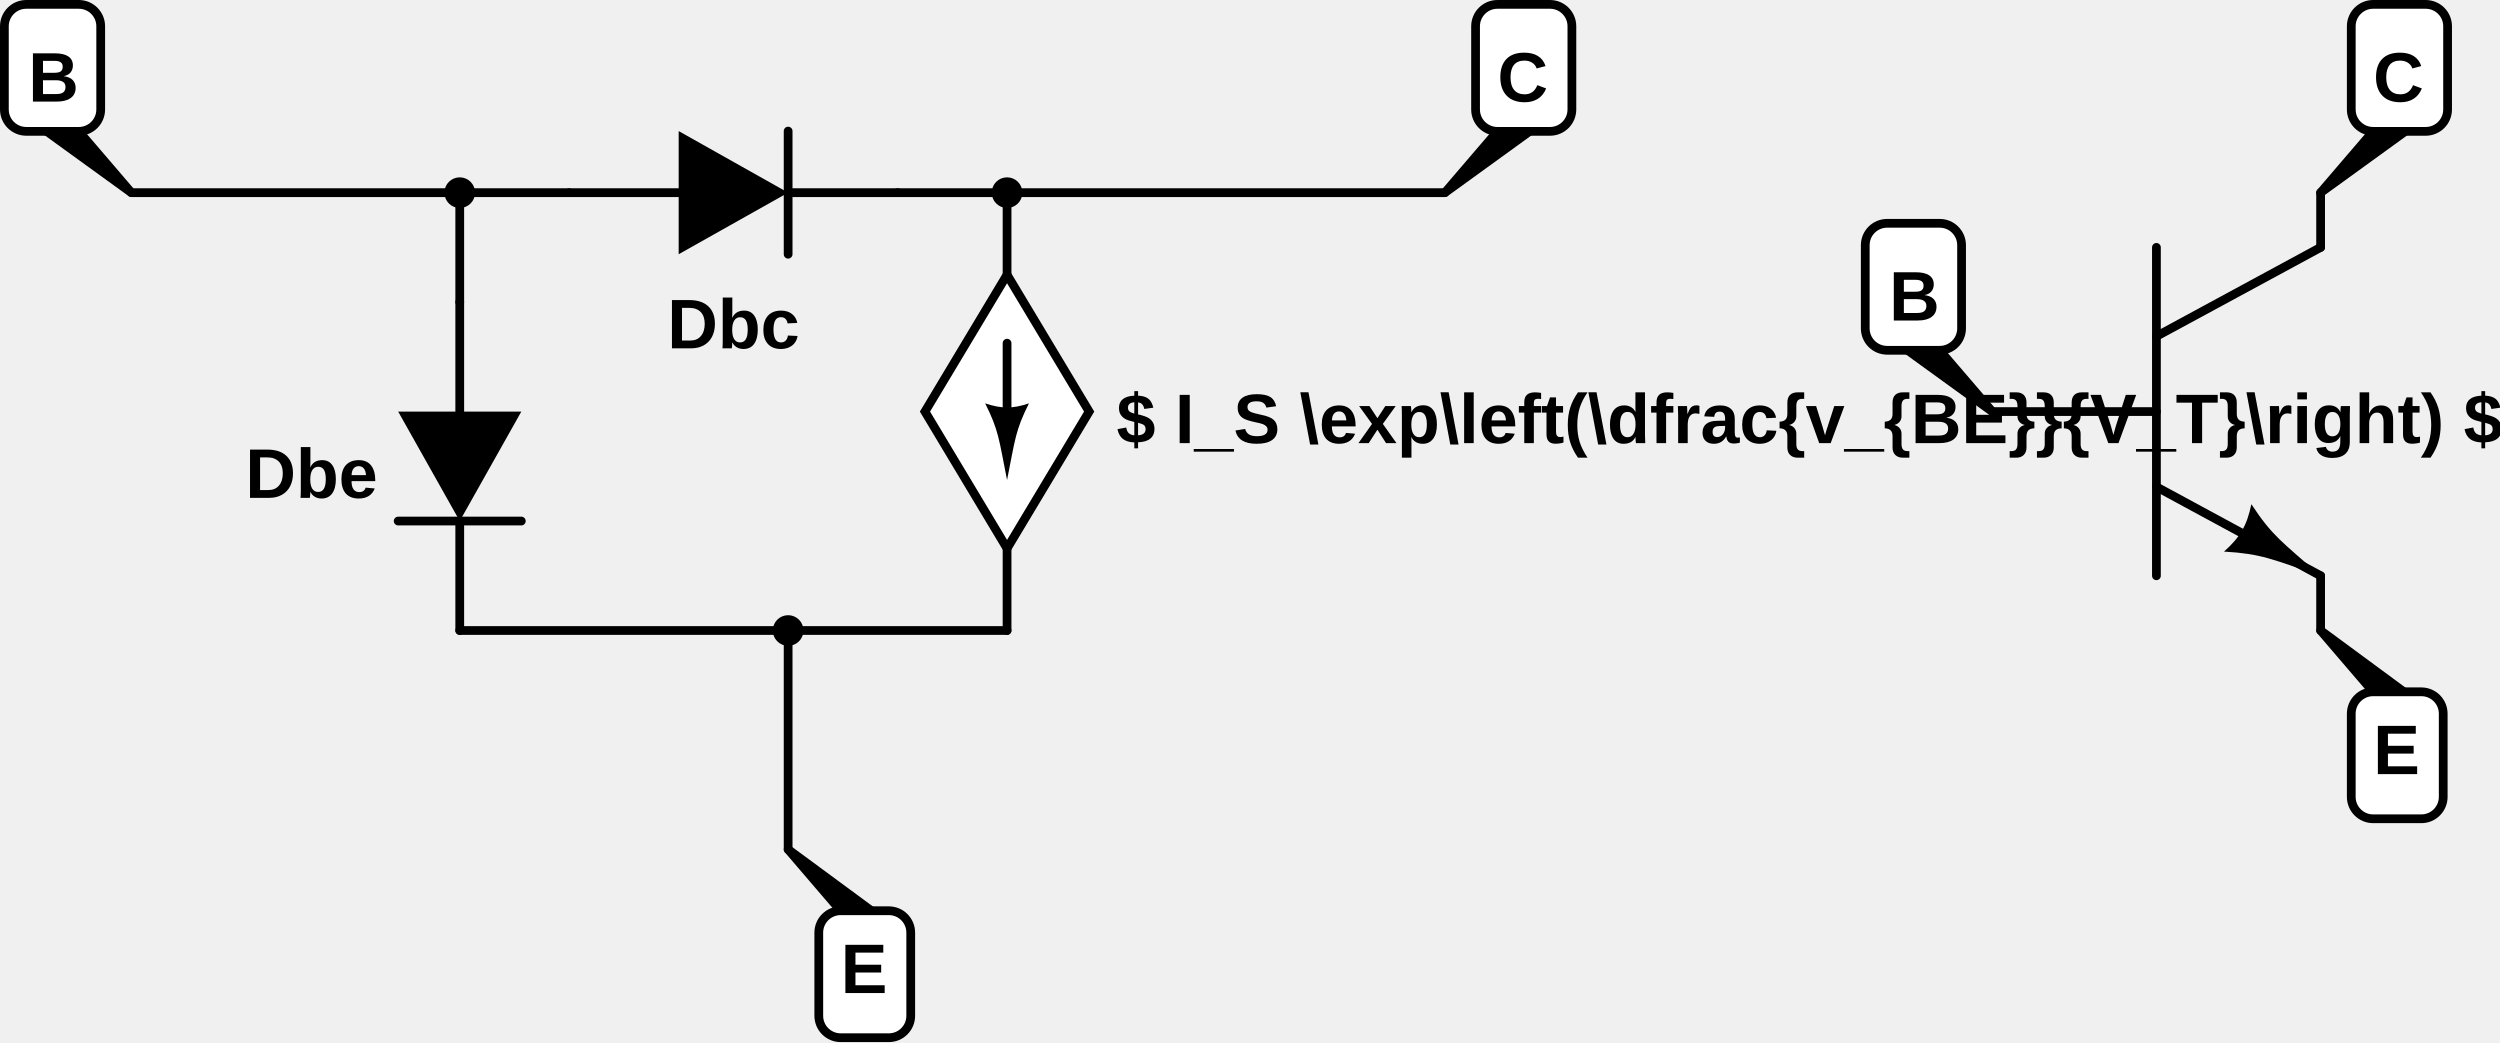
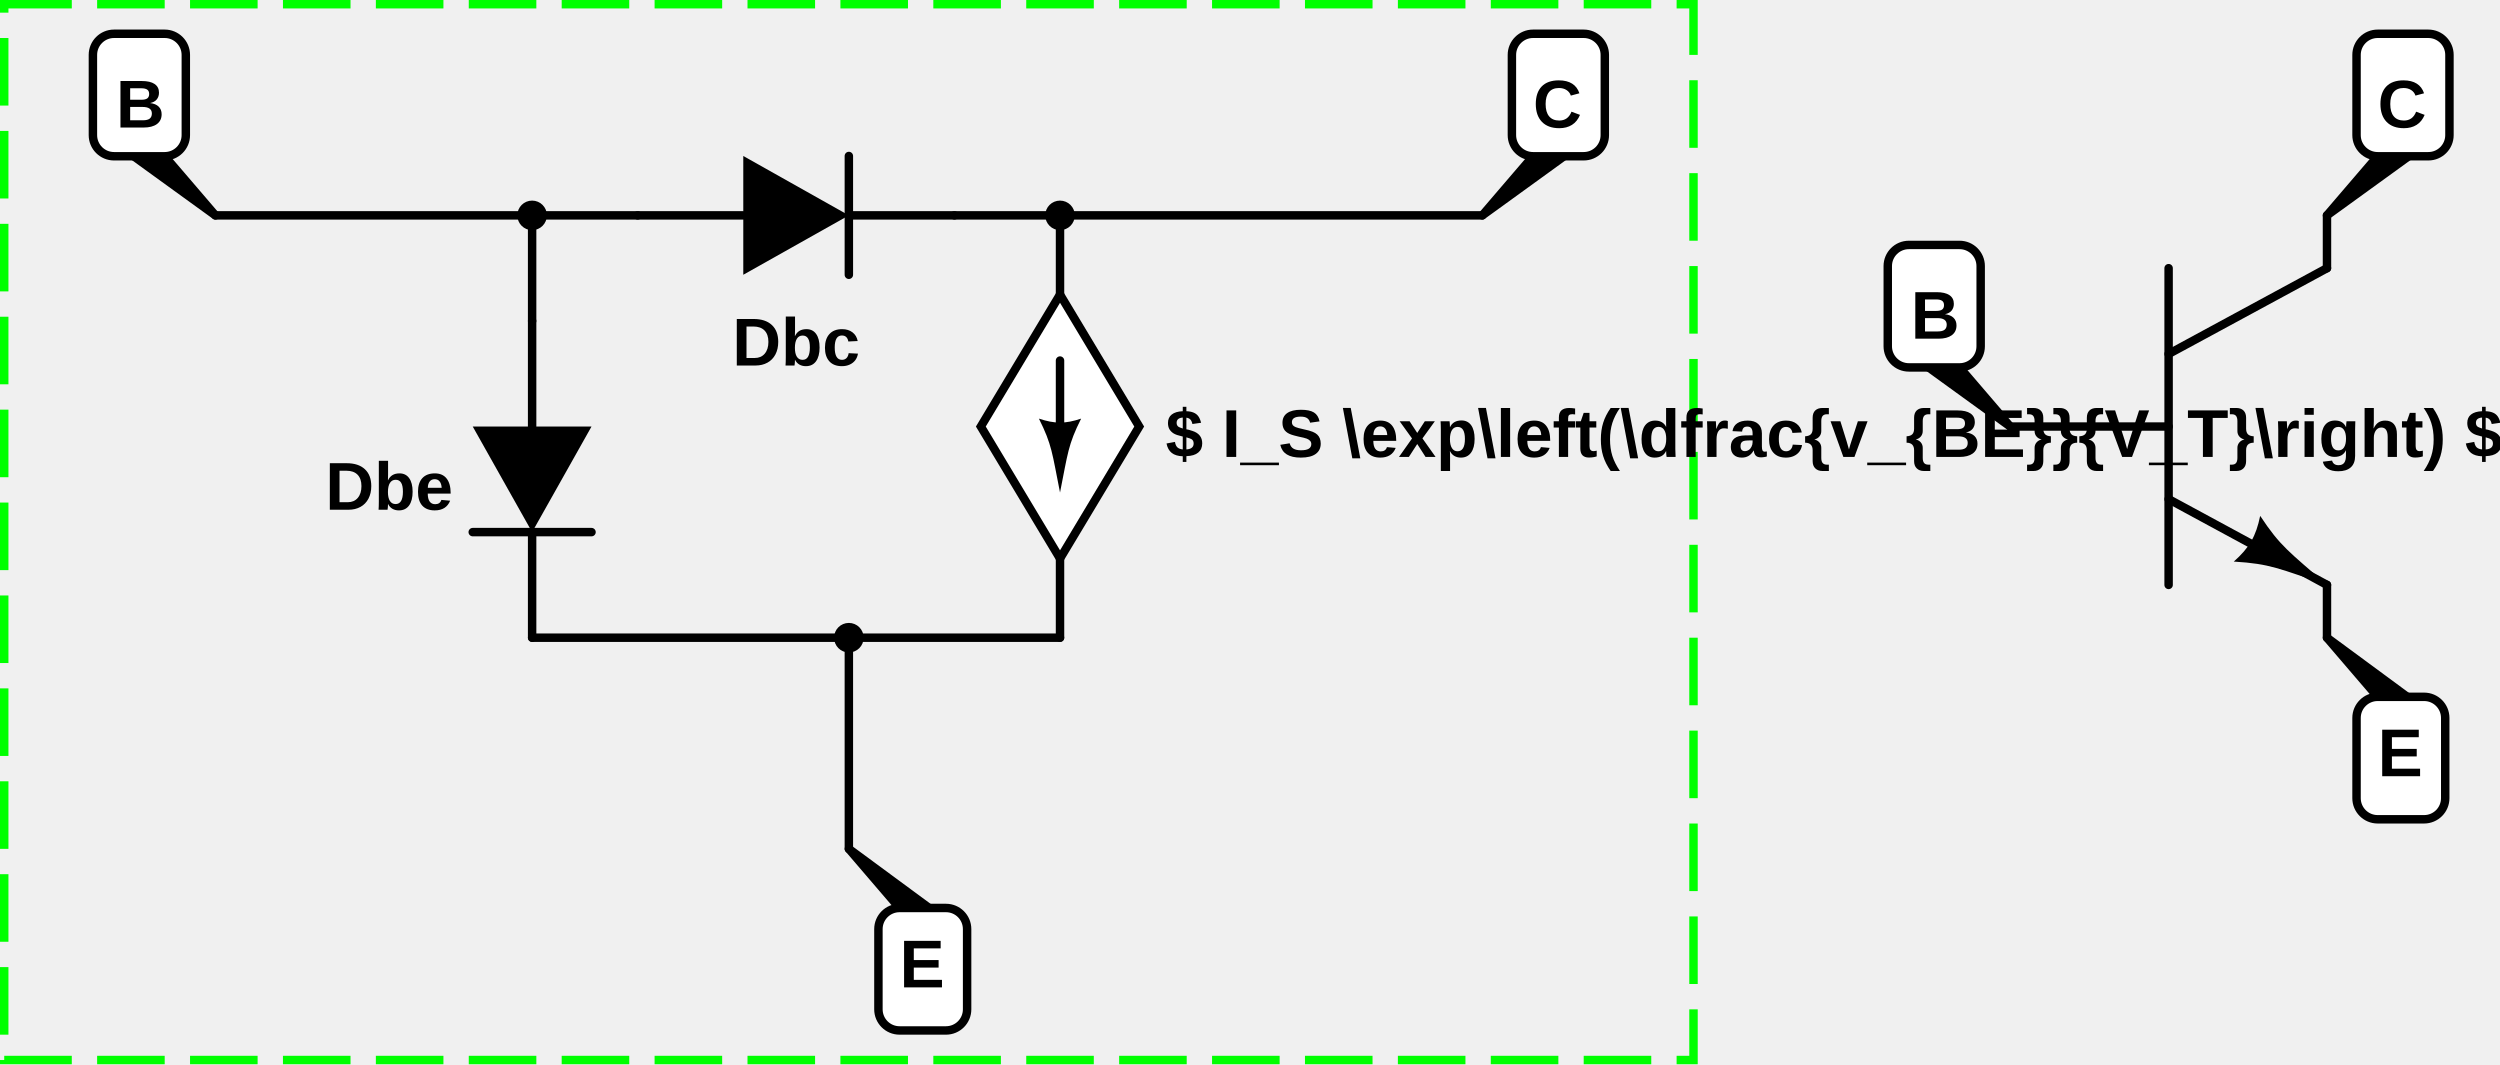
- <svg xmlns="http://www.w3.org/2000/svg" width="1000.0" height="416.835">
-   <g transform="matrix(1.751409,0,0,1.751409,-4019.484,-2374.911)">
+ <svg xmlns="http://www.w3.org/2000/svg" width="1000.0" height="425.698">
+   <g transform="matrix(1.689278,0,0,1.689278,-3841.419,-2278.837)">
+     <rect x="2275" y="1350" width="400" height="250" r="0" rx="0" ry="0" fill="none" stroke="none" style="stroke-opacity: 0;" />
+     <rect x="2275" y="1350" width="400" height="250" r="0" rx="0" ry="0" fill="none" stroke="#00ff00" stroke-dasharray="16,6" stroke-width="2" />
    <path style="stroke-linejoin: round;" fill="#000000" stroke="#000000" d="M0,50L12,36L19.333,36Z" stroke-width="2" stroke-linejoin="round" transform="matrix(-1,0,0,1,2750,1400)" />
    <path style="stroke-linejoin: round;" fill="#000000" stroke="#000000" d="M0,50L12,36L19,36Z" stroke-width="2" stroke-linejoin="round" transform="matrix(1,0,0,-1,2825,1550)" />
    <path style="stroke-linejoin: round;" fill="#000000" stroke="#000000" d="M0,50L12,36L19.333,36Z" stroke-width="2" stroke-linejoin="round" transform="translate(2825,1350)" />
    <path style="stroke-linejoin: round;" fill="#000000" stroke="#000000" d="M0,50L12,36L19,36Z" stroke-width="2" stroke-linejoin="round" transform="matrix(1,0,0,-1,2475,1600)" />
    <path style="stroke-linejoin: round;" fill="#000000" stroke="#000000" d="M0,50L12,36L19.333,36Z" stroke-width="2" stroke-linejoin="round" transform="translate(2625,1350)" />
    <path style="stroke-linejoin: round;" fill="#000000" stroke="#000000" d="M0,50L12,36L19.333,36Z" stroke-width="2" stroke-linejoin="round" transform="matrix(-1,0,0,1,2325,1350)" />
    <path fill="#000000" stroke="none" d="M10.937,25L25,50L39.063,25" transform="translate(2375,1425)" />
    <path style="stroke-linecap: round; stroke-miterlimit: 6;" fill="none" stroke="#000000" d="M25,25L25,0" stroke-width="2" stroke-linecap="round" stroke-miterlimit="6" transform="translate(2375,1425)" />
    <path style="stroke-linecap: round; stroke-miterlimit: 6;" fill="none" stroke="#000000" d="M25,50L25,75" stroke-width="2" stroke-linecap="round" stroke-miterlimit="6" transform="translate(2375,1425)" />
    <path style="stroke-linecap: round; stroke-miterlimit: 6;" fill="none" stroke="#000000" d="M10.937,50L39.063,50" stroke-width="2" stroke-linecap="round" stroke-miterlimit="6" transform="translate(2375,1425)" />
    <text style="font-family: Arial; font-size: 16px; font-weight: bold; text-anchor: end;" x="0" y="0" text-anchor="end" stroke="none" fill="#000000" transform="translate(2381.25,1462.5)">
      <tspan dy="7.2">Dbe</tspan>
    </text>
    <path fill="#000000" stroke="none" d="M10.937,25L25,50L39.063,25" transform="matrix(0,-1,1,0,2425,1425)" />
    <path style="stroke-linecap: round; stroke-miterlimit: 6;" fill="none" stroke="#000000" d="M25,25L25,0" stroke-width="2" stroke-linecap="round" stroke-miterlimit="6" transform="matrix(0,-1,1,0,2425,1425)" />
    <path style="stroke-linecap: round; stroke-miterlimit: 6;" fill="none" stroke="#000000" d="M25,50L25,75" stroke-width="2" stroke-linecap="round" stroke-miterlimit="6" transform="matrix(0,-1,1,0,2425,1425)" />
    <path style="stroke-linecap: round; stroke-miterlimit: 6;" fill="none" stroke="#000000" d="M10.937,50L39.063,50" stroke-width="2" stroke-linecap="round" stroke-miterlimit="6" transform="matrix(0,-1,1,0,2425,1425)" />
    <text style="font-family: Arial; font-size: 16px; font-weight: bold; text-anchor: middle;" x="0" y="0" text-anchor="middle" stroke="none" fill="#000000" transform="translate(2462.5,1428.35)">
      <tspan dy="7.2">Dbc</tspan>
    </text>
    <path style="stroke-linecap: round; stroke-miterlimit: 6;" fill="#ffffff" stroke="#000000" d="M25,18.75L43.75,50L25,81.25L6.25,50L25,18.75" stroke-width="2" stroke-linecap="round" stroke-miterlimit="6" transform="translate(2500,1400)" />
    <path style="stroke-linecap: round; stroke-miterlimit: 6;" fill="none" stroke="#000000" d="M25,0L25,18.75" stroke-width="2" stroke-linecap="round" stroke-miterlimit="6" transform="translate(2500,1400)" />
    <path style="stroke-linecap: round; stroke-miterlimit: 6;" fill="none" stroke="#000000" d="M25,100L25,81.25" stroke-width="2" stroke-linecap="round" stroke-miterlimit="6" transform="translate(2500,1400)" />
    <path fill="#000000" stroke="none" d="M20,48.125C23.125,54.375,23.125,56.25,25,65.625C26.875,56.25,26.875,54.375,30,48.125C26.25,49.375,23.75,49.375,20,48.125" transform="translate(2500,1400)" />
    <path style="stroke-linecap: round; stroke-miterlimit: 6;" fill="none" stroke="#000000" d="M25,56.25L25,34.375" stroke-width="2" stroke-linecap="round" stroke-miterlimit="6" transform="translate(2500,1400)" />
    <text style="font-family: Arial; font-size: 16px; font-weight: bold; text-anchor: start;" x="0" y="0" text-anchor="start" stroke="none" fill="#000000" transform="translate(2550,1450)">
      <tspan dy="7.2">$ I_S  \exp\left(\dfrac{v_{BE}}{V_T}\right) $</tspan>
    </text>
    <path style="stroke-linecap: round;" fill="none" stroke="#000000" d="M 2325 1400 L 2425 1400" stroke-width="2" stroke-linecap="round" class="cl_wire" />
    <path style="stroke-linecap: round;" fill="none" stroke="#000000" d="M 2400 1400 L 2400 1425" stroke-width="2" stroke-linecap="round" class="cl_wire" />
    <path style="stroke-linecap: round;" fill="none" stroke="#000000" d="M 2500 1400 L 2625 1400" stroke-width="2" stroke-linecap="round" class="cl_wire" />
    <path style="stroke-linecap: round;" fill="none" stroke="#000000" d="M 2400 1500 L 2525 1500" stroke-width="2" stroke-linecap="round" class="cl_wire" />
    <path style="stroke-linecap: round;" fill="none" stroke="#000000" d="M 2475 1500 L 2475 1550" stroke-width="2" stroke-linecap="round" class="cl_wire" />
    <rect x="7" y="7" width="22" height="29" r="5" rx="5" ry="5" fill="#ffffff" stroke="#000000" stroke-width="2" transform="matrix(-1,0,0,1,2325,1350)" />
    <text style="font-family: Arial; font-size: 16px; font-weight: bold; text-anchor: end;" x="12" y="22" text-anchor="end" stroke="none" fill="#000000" transform="translate(2301,1350)">
      <tspan dy="7.2">B</tspan>
    </text>
    <rect x="7" y="7" width="22" height="29" r="5" rx="5" ry="5" fill="#ffffff" stroke="#000000" stroke-width="2" transform="translate(2625,1350)" />
    <text style="font-family: Arial; font-size: 16px; font-weight: bold; text-anchor: start;" x="12" y="22" text-anchor="start" stroke="none" fill="#000000" transform="translate(2625,1350)">
      <tspan dy="7.2">C</tspan>
    </text>
    <rect x="7" y="7" width="21" height="29" r="5" rx="5" ry="5" fill="#ffffff" stroke="#000000" stroke-width="2" transform="matrix(1,0,0,-1,2475,1600)" />
    <text style="font-family: Arial; font-size: 16px; font-weight: bold; text-anchor: start;" x="12" y="22" text-anchor="start" stroke="none" fill="#000000" transform="translate(2475,1553.6)">
      <tspan dy="7.2">E</tspan>
    </text>
    <path style="stroke-linecap: round; stroke-miterlimit: 6;" fill="none" stroke="#000000" d="M0,50L12.5,50" stroke-width="2" stroke-linecap="round" stroke-miterlimit="6" transform="translate(2775,1400)" />
    <path style="stroke-linecap: round; stroke-miterlimit: 6;" fill="none" stroke="#000000" d="M12.5,87.5L12.5,12.5" stroke-width="2" stroke-linecap="round" stroke-miterlimit="6" transform="translate(2775,1400)" />
    <path style="stroke-linecap: round; stroke-miterlimit: 6;" fill="none" stroke="#000000" d="M12.5,32.812L50,12.5" stroke-width="2" stroke-linecap="round" stroke-miterlimit="6" transform="translate(2775,1400)" />
    <path style="stroke-linecap: round; stroke-miterlimit: 6;" fill="none" stroke="#000000" d="M50,0L50,12.5" stroke-width="2" stroke-linecap="round" stroke-miterlimit="6" transform="translate(2775,1400)" />
    <path style="stroke-linecap: round; stroke-miterlimit: 6;" fill="none" stroke="#000000" d="M12.5,67.188L50,87.5" stroke-width="2" stroke-linecap="round" stroke-miterlimit="6" transform="translate(2775,1400)" />
    <path style="stroke-linecap: round; stroke-miterlimit: 6;" fill="none" stroke="#000000" d="M50,100L50,87.5" stroke-width="2" stroke-linecap="round" stroke-miterlimit="6" transform="translate(2775,1400)" />
    <path fill="#000000" stroke="none" d="M27.931,81.975C36.65,82.498,38.679,83.671,50,87.5C41.023,79.61,38.994,78.44,34.181,71.15C33.19,75.99,31.627,78.698,27.931,81.975" transform="translate(2775,1400)" />
    <text style="font-family: Arial; font-size: 16px; font-weight: bold; text-anchor: start;" x="0" y="0" text-anchor="start" stroke="none" fill="#000000" transform="translate(2825,1450)">
      <tspan dy="7.2" />
    </text>
    <rect x="7" y="7" width="22" height="29" r="5" rx="5" ry="5" fill="#ffffff" stroke="#000000" stroke-width="2" transform="translate(2825,1350)" />
    <text style="font-family: Arial; font-size: 16px; font-weight: bold; text-anchor: start;" x="12" y="22" text-anchor="start" stroke="none" fill="#000000" transform="translate(2825,1350)">
      <tspan dy="7.2">C</tspan>
    </text>
    <rect x="7" y="7" width="21" height="29" r="5" rx="5" ry="5" fill="#ffffff" stroke="#000000" stroke-width="2" transform="matrix(1,0,0,-1,2825,1550)" />
    <text style="font-family: Arial; font-size: 16px; font-weight: bold; text-anchor: start;" x="12" y="22" text-anchor="start" stroke="none" fill="#000000" transform="translate(2825,1503.6)">
      <tspan dy="7.2">E</tspan>
    </text>
    <rect x="7" y="7" width="22" height="29" r="5" rx="5" ry="5" fill="#ffffff" stroke="#000000" stroke-width="2" transform="matrix(-1,0,0,1,2750,1400)" />
    <text style="font-family: Arial; font-size: 16px; font-weight: bold; text-anchor: end;" x="12" y="22" text-anchor="end" stroke="none" fill="#000000" transform="translate(2726,1400)">
      <tspan dy="7.2">B</tspan>
    </text>
    <path style="stroke-linecap: round;" fill="none" stroke="#000000" d="M 2750 1450 L 2775 1450" stroke-width="2" stroke-linecap="round" class="cl_wire" />
    <circle cx="2525" cy="1400" r="3" fill="#000000" stroke="#000000" />
    <circle cx="2400" cy="1400" r="3" fill="#000000" stroke="#000000" />
    <circle cx="2475" cy="1500" r="3" fill="#000000" stroke="#000000" />
  </g>
</svg>
